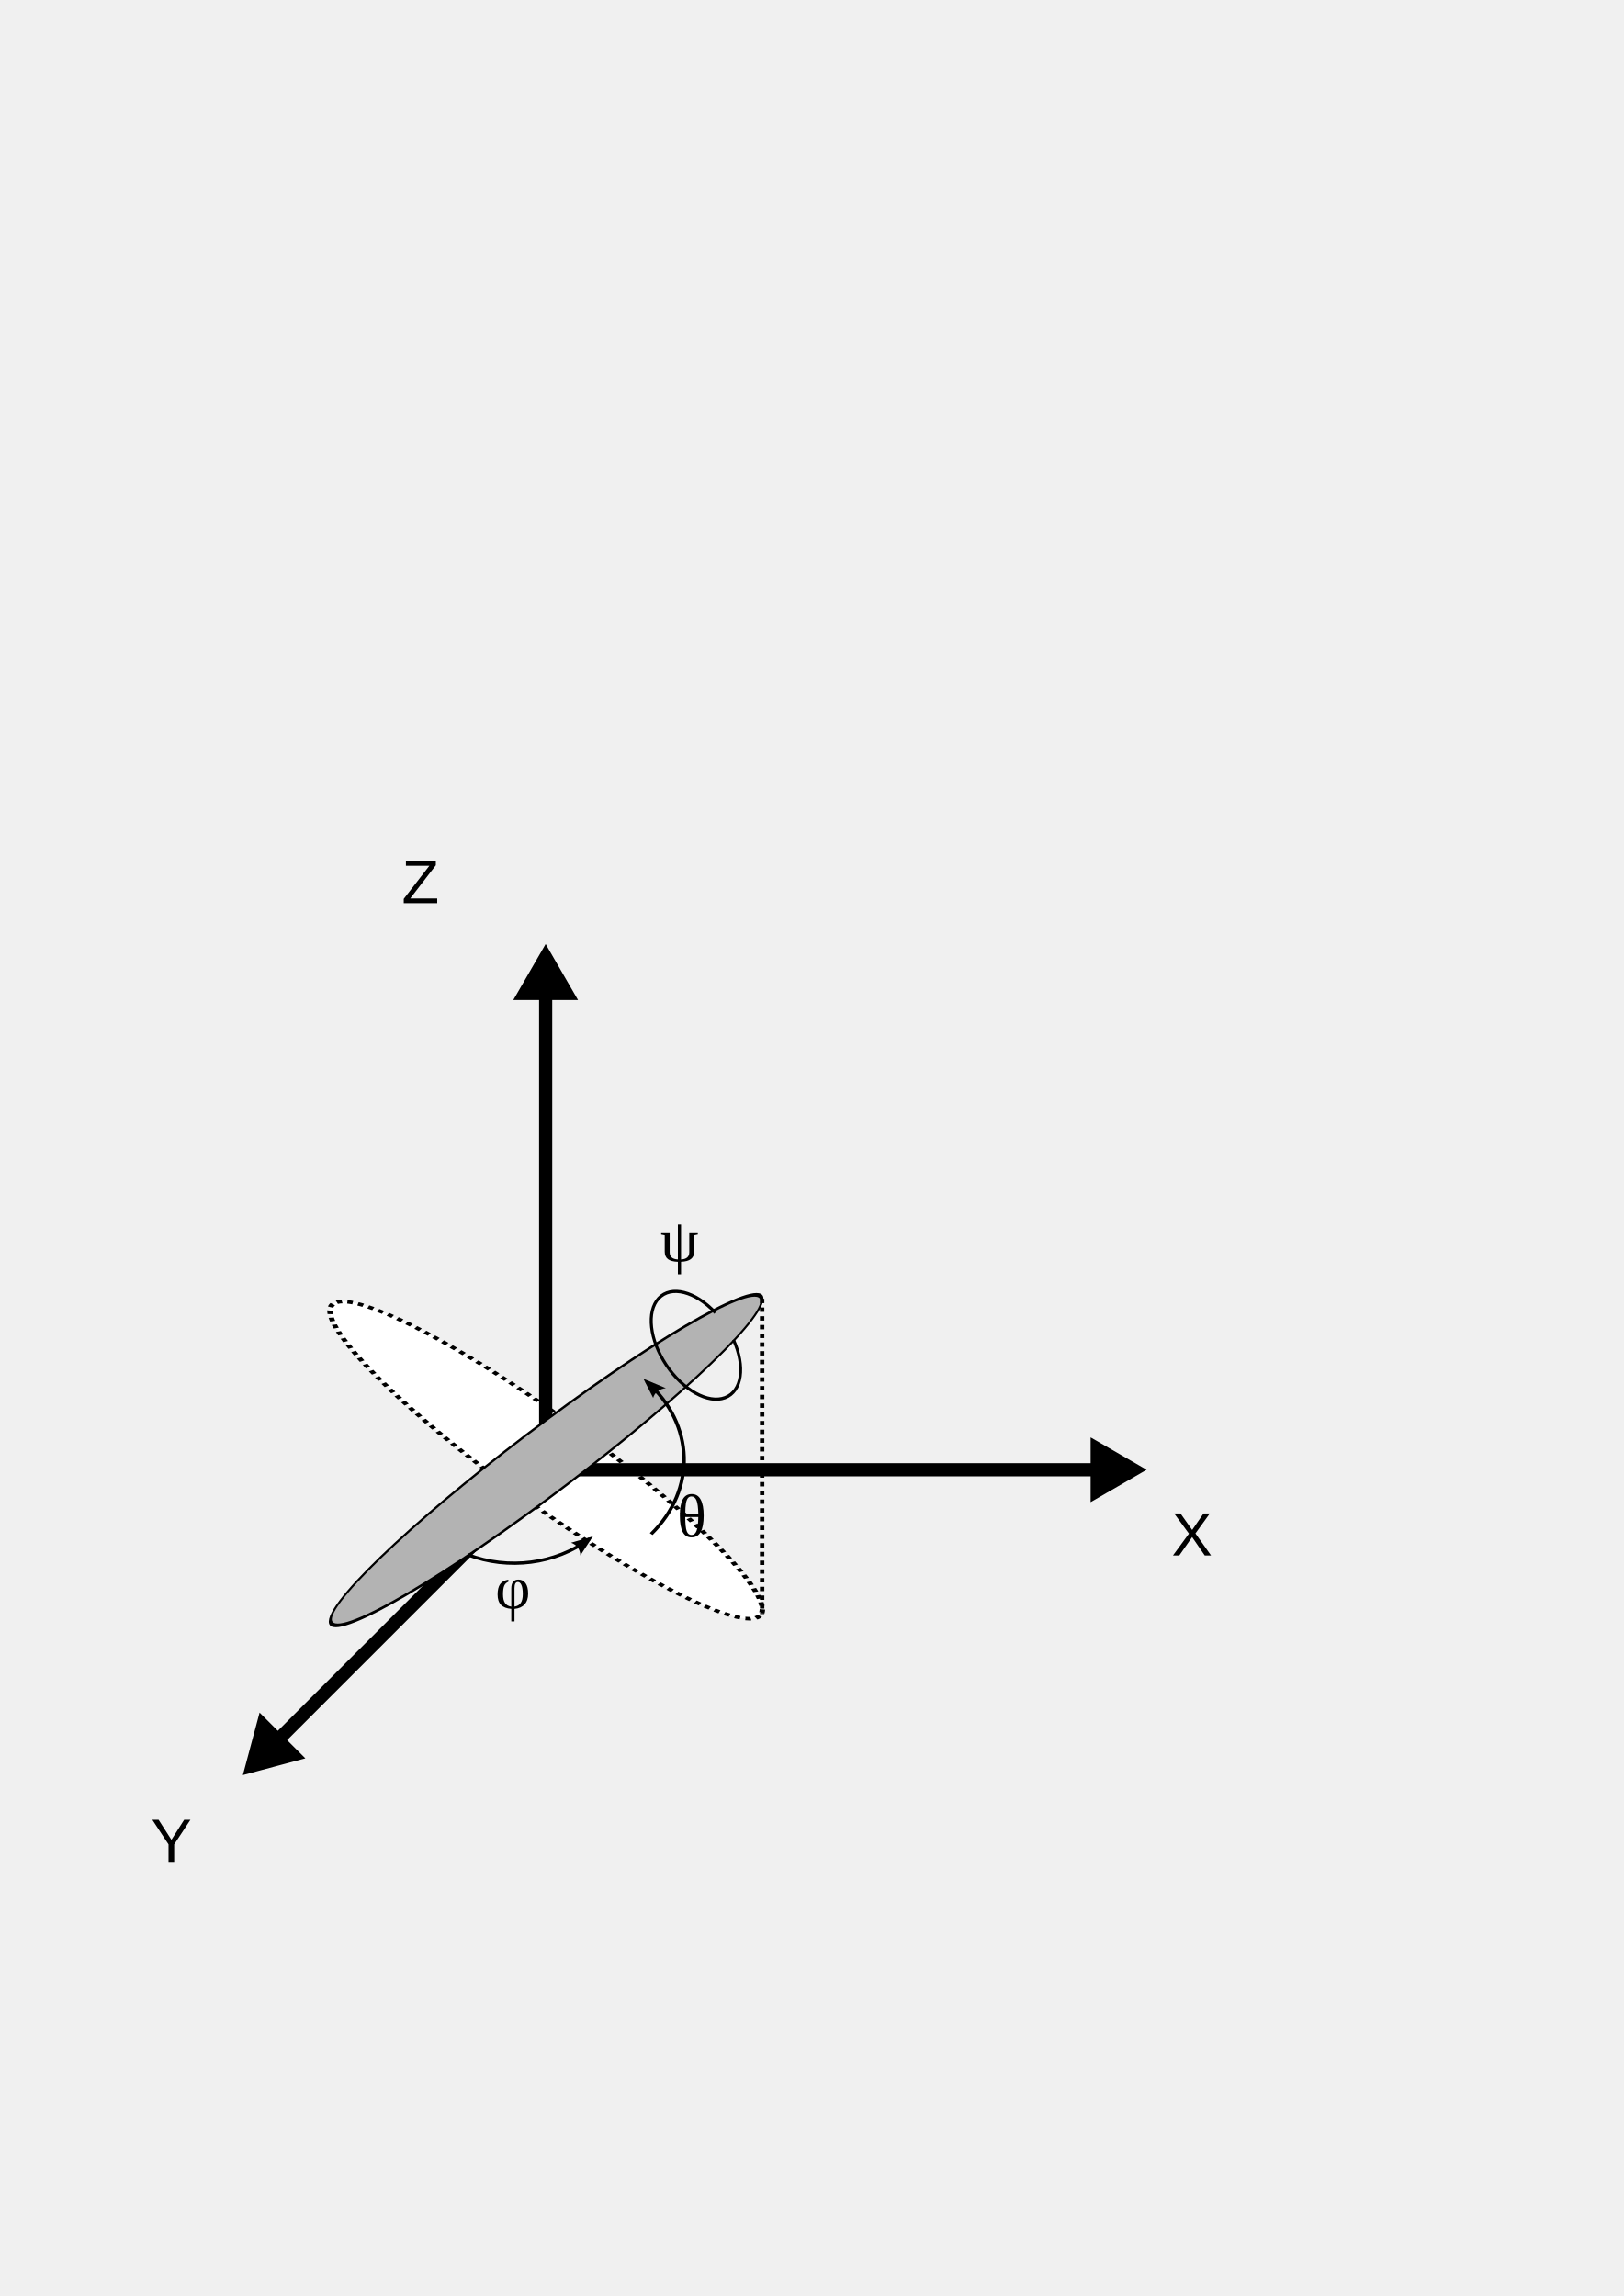
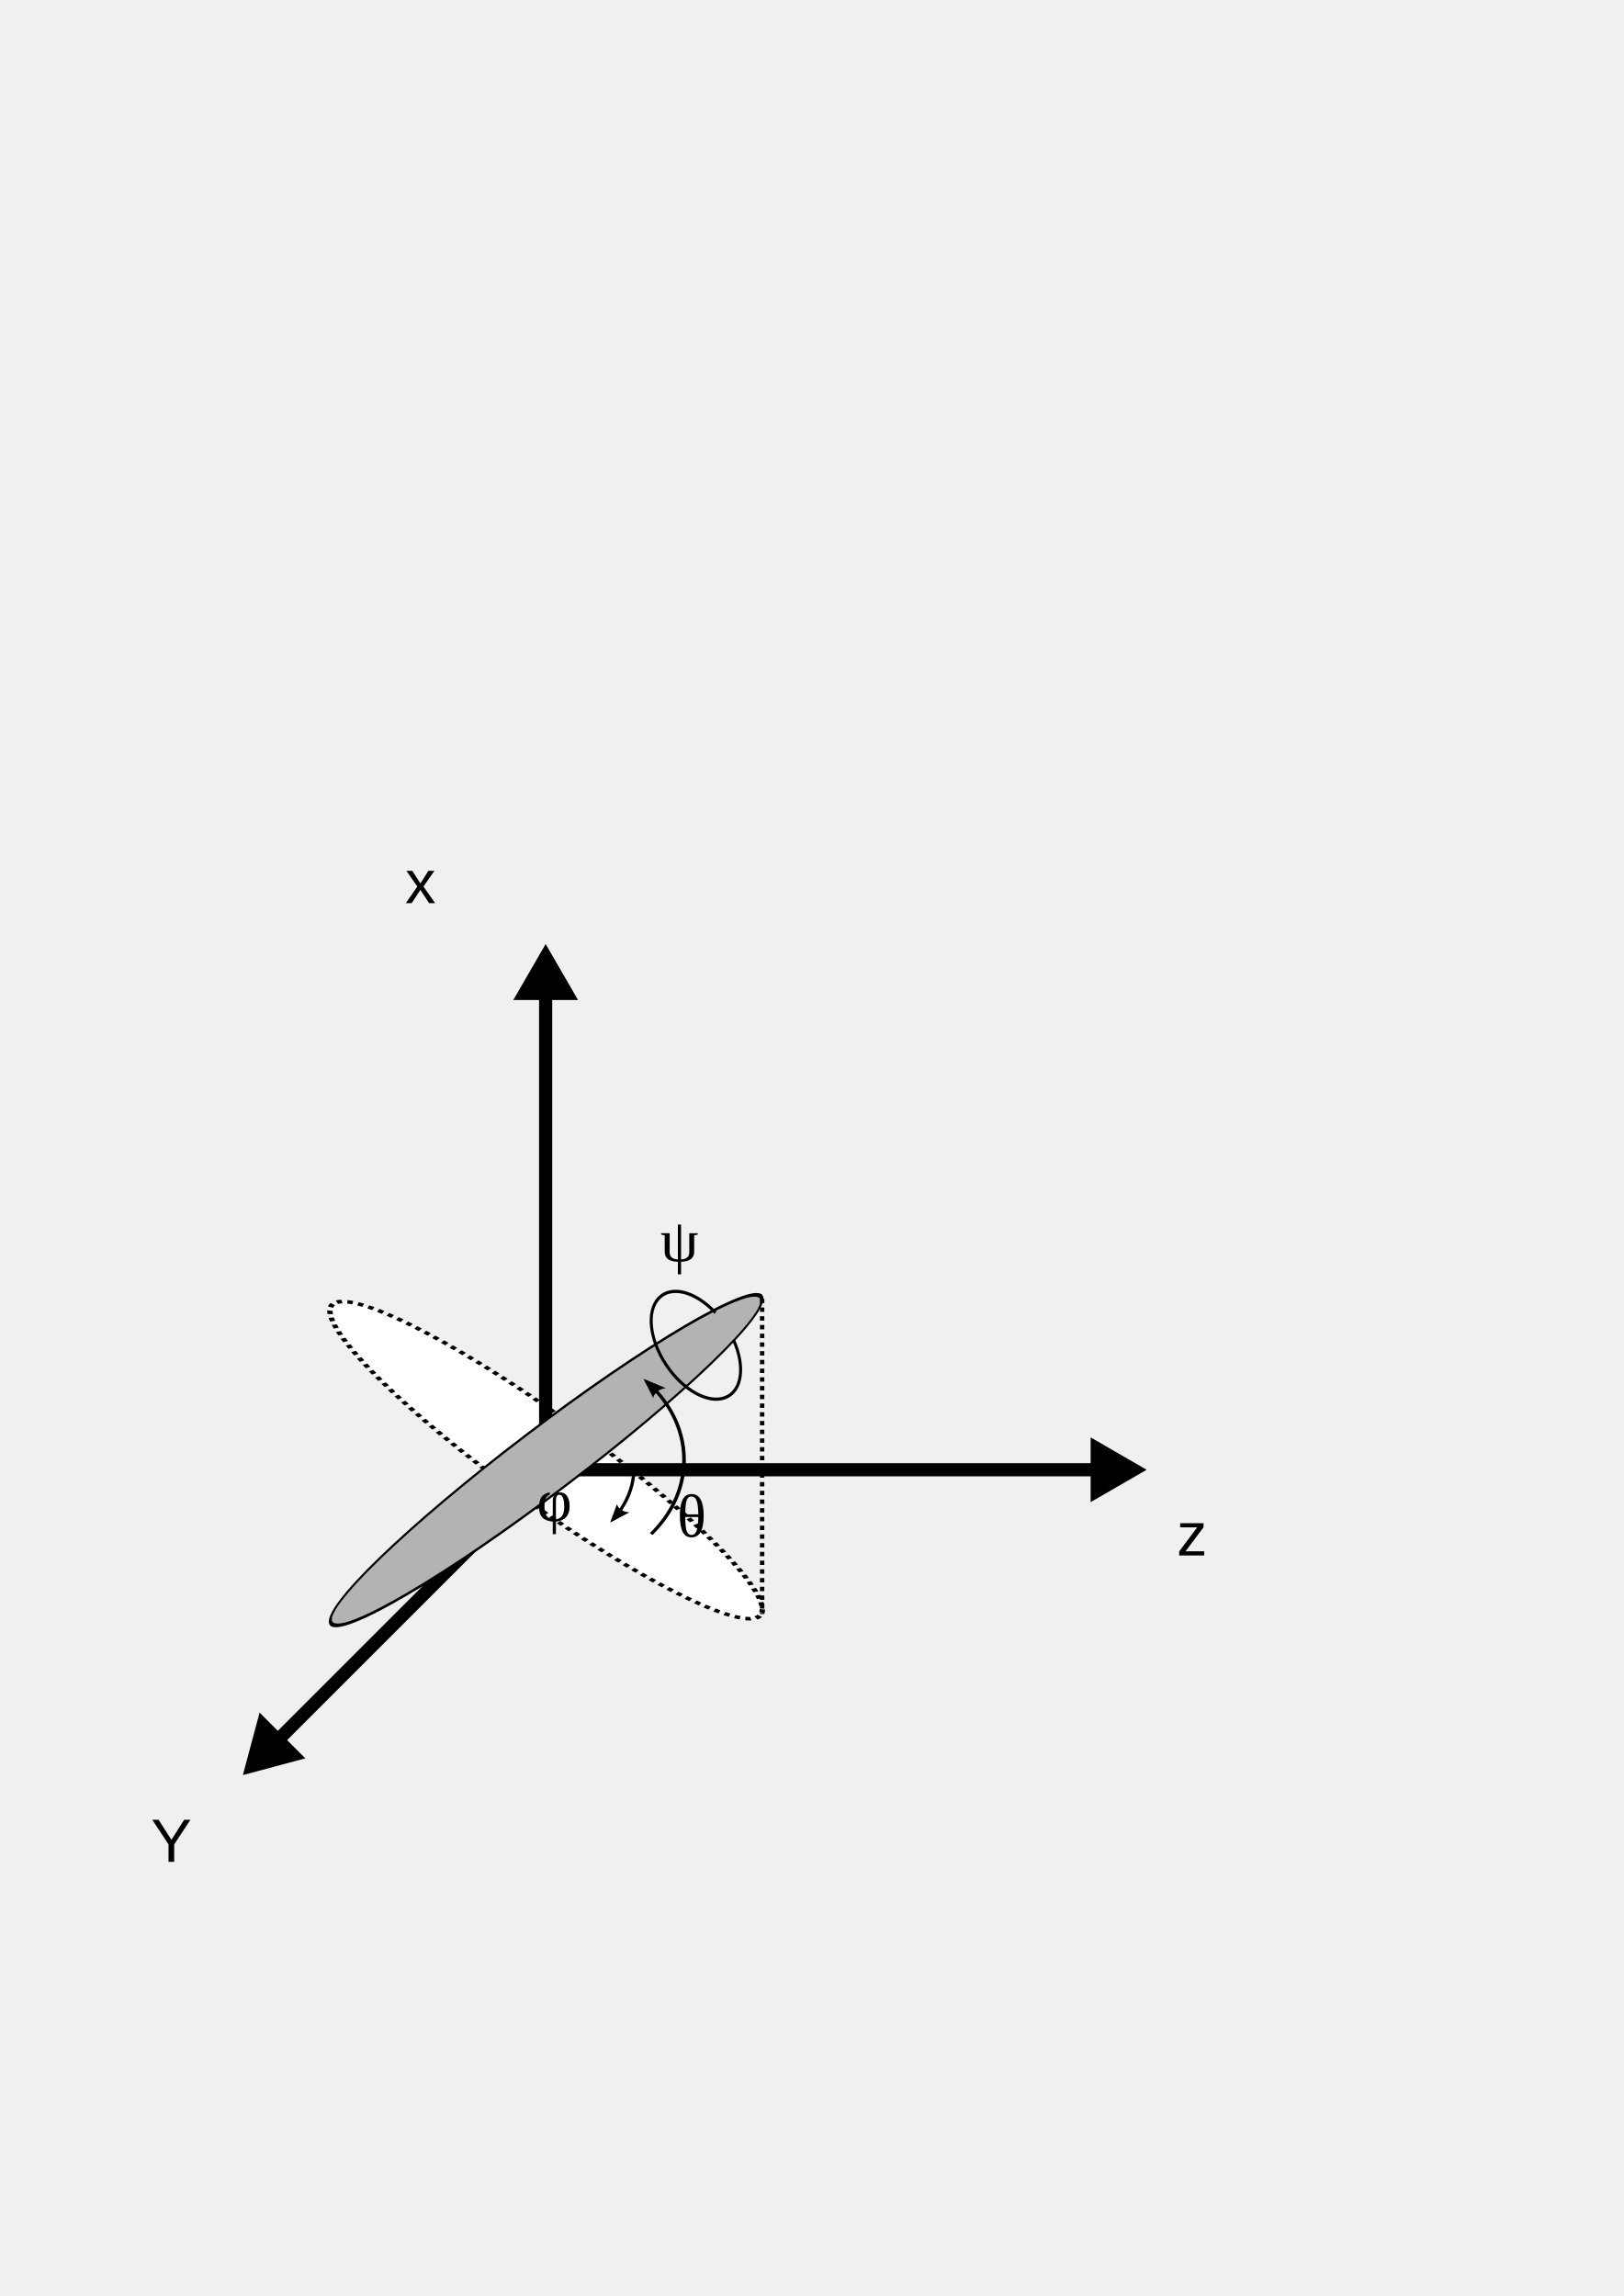
<svg xmlns="http://www.w3.org/2000/svg" width="744.094" height="1052.362" id="svg8241" version="1.1">
  <defs id="defs8243">
    <marker orient="auto" refY="0.0" refX="0.0" id="Arrow2Mend" style="overflow:visible;">
      <path id="path5526" style="fill-rule:evenodd;stroke-width:0.625;stroke-linejoin:round;" d="M 8.719,4.034 L -2.207,0.016 L 8.719,-4.002 C 6.973,-1.63 6.983,1.616 8.719,4.034 z " transform="scale(0.6) rotate(180) translate(0,0)" />
    </marker>
    <marker orient="auto" refY="0.0" refX="0.0" id="Arrow2Mstart" style="overflow:visible">
      <path id="path5523" style="fill-rule:evenodd;stroke-width:0.625;stroke-linejoin:round" d="M 8.719,4.034 L -2.207,0.016 L 8.719,-4.002 C 6.973,-1.63 6.983,1.616 8.719,4.034 z " transform="scale(0.6) translate(0,0)" />
    </marker>
    <marker orient="auto" refY="0.0" refX="0.0" id="TriangleOutM" style="overflow:visible">
      <path id="path5644" d="M 5.77,0.0 L -2.88,5.0 L -2.88,-5.0 L 5.77,0.0 z " style="fill-rule:evenodd;stroke:#000000;stroke-width:1.0pt" transform="scale(0.4)" />
    </marker>
    <marker orient="auto" refY="0.0" refX="0.0" id="TriangleInM" style="overflow:visible">
      <path id="path5635" d="M 5.77,0.0 L -2.88,5.0 L -2.88,-5.0 L 5.77,0.0 z " style="fill-rule:evenodd;stroke:#000000;stroke-width:1.0pt" transform="scale(-0.4)" />
    </marker>
  </defs>
  <g id="layer1">
    <path style="fill:#ffffff;fill-opacity:1;stroke:#000000;stroke-width:2.039;stroke-miterlimit:4;stroke-opacity:1;stroke-dasharray:2.039,2.039;stroke-dashoffset:0" id="path9697" d="m 174.756,703.354 a 22.223,113.642 0 1 1 -44.447,0 22.223,113.642 0 1 1 44.447,0 z" transform="matrix(0.863142,-0.4868337,0.8552652,0.6324902,-482.9342,298.6374)" />
    <path style="fill:#ffffff;fill-opacity:0;stroke:#000000;stroke-width:6.027;stroke-miterlimit:4;stroke-opacity:1;stroke-dasharray:none;stroke-dashoffset:0;marker-start:url(#TriangleInM);marker-end:url(#TriangleOutM)" d="m 250.058,449.806 0,223.852 258.291,0" id="path9139" />
    <path style="fill:#000000;fill-opacity:1;stroke:#000000;stroke-width:6.027;stroke-miterlimit:4;stroke-opacity:1;stroke-dasharray:none;stroke-dashoffset:0;marker-end:url(#TriangleOutM)" d="M 249.709,675.188 123.406,801.491" id="path9511" />
    <path style="fill:#b3b3b3;fill-opacity:1;stroke:#000000;stroke-width:1.584;stroke-miterlimit:4;stroke-opacity:1;stroke-dasharray:none;stroke-dashoffset:0" id="path9697-6" d="m 174.756,703.354 a 22.223,113.642 0 1 1 -44.447,0 22.223,113.642 0 1 1 44.447,0 z" transform="matrix(0.02823122,-0.8470463,0.8702511,-0.6455642,-366.123,1252.507)" />
    <path style="fill:#aaeeff;fill-opacity:0;stroke:#000000;stroke-width:1.442;stroke-miterlimit:4;stroke-opacity:1;stroke-dasharray:none;stroke-dashoffset:0;marker-start:url(#Arrow2Mstart)" id="path9723" d="m 237.261,730.005 a 55.714,55.714 0 0 1 -50.804,-53.735" transform="matrix(-0.8505727,-0.6319113,0.7660793,-0.702614,-61.06718,1296.111)" />
-     <text xml:space="preserve" style="font-size:28px;font-style:normal;font-variant:normal;font-weight:normal;font-stretch:normal;text-align:center;line-height:125%;letter-spacing:0px;word-spacing:0px;text-anchor:middle;fill:#000000;fill-opacity:1;stroke:none;font-family:Times New Roman;-inkscape-font-specification:Times New Roman" x="252.538" y="737.195" id="text9745">
-       <tspan id="tspan9747" x="252.538" y="737.195">φ</tspan>
+     <text xml:space="preserve" style="font-size:28px;font-style:normal;font-variant:normal;font-weight:normal;font-stretch:normal;text-align:center;line-height:125%;letter-spacing:0px;word-spacing:0px;text-anchor:middle;fill:#000000;fill-opacity:1;stroke:none;font-family:Times New Roman;-inkscape-font-specification:Times New Roman" x="271.538" y="697.195" id="text9745">
+       <tspan id="tspan9747" x="271.538" y="697.195">φ</tspan>
    </text>
    <text xml:space="preserve" style="font-size:28px;font-style:normal;font-variant:normal;font-weight:normal;font-stretch:normal;text-align:center;line-height:125%;letter-spacing:0px;word-spacing:0px;text-anchor:middle;fill:#000000;fill-opacity:1;stroke:none;font-family:Times New Roman;-inkscape-font-specification:Times New Roman" x="334.459" y="704.37" id="text9749">
      <tspan id="tspan9751" x="334.459" y="704.37">θ</tspan>
    </text>
    <path style="fill:#ff0000;fill-opacity:0;stroke:#000000;stroke-width:1.5;stroke-miterlimit:4;stroke-opacity:1;stroke-dasharray:none;stroke-dashoffset:0;marker-mid:url(#Arrow2Mend)" id="path9755" d="m 340.657,591.157 a 28.571,17.5 0 1 1 -15.409,-0.524" transform="matrix(0.5626766,0.785855,-0.7258533,0.5897429,573.5409,-2.247512)" />
-     <path style="fill:#ff0000;fill-opacity:0;stroke:#000000;stroke-width:1.5;stroke-miterlimit:4;stroke-opacity:1;stroke-dasharray:none;stroke-dashoffset:0;marker-start:url(#Arrow2Mstart)" id="path9951" d="m 270.137,705.377 a 54.801,49.75 0 0 1 -55.737,7.229" />
+     <path style="fill:#ff0000;fill-opacity:0;stroke:#000000;stroke-width:1.5;stroke-miterlimit:4;stroke-opacity:1;stroke-dasharray:none;stroke-dashoffset:0;marker-start:none;marker-end:url(#Arrow2Mend)" id="path9951" d="m 290.368,668.869 a 54.801,49.75 0 0 1 -9.651,26.129" transform="matrix(1.00222,0,0,0.8377118,-0.5386605,114.3402)" />
    <text xml:space="preserve" style="font-size:28px;font-style:normal;font-variant:normal;font-weight:normal;font-stretch:normal;text-align:center;line-height:125%;letter-spacing:0px;word-spacing:0px;text-anchor:middle;fill:#000000;fill-opacity:1;stroke:none;font-family:Arial;-inkscape-font-specification:Arial" x="212.132" y="413.946" id="text9953">
-       <tspan id="tspan9955" x="212.132" y="413.946">Z</tspan>
+       <tspan id="tspan9955" x="212.132" y="413.946">x</tspan>
    </text>
    <text xml:space="preserve" style="font-size:28px;font-style:normal;font-variant:normal;font-weight:normal;font-stretch:normal;text-align:center;line-height:125%;letter-spacing:0px;word-spacing:0px;text-anchor:middle;fill:#000000;fill-opacity:1;stroke:none;font-family:Arial;-inkscape-font-specification:Arial" x="97.985" y="853.362" id="text9957">
      <tspan id="tspan9959" x="97.985" y="853.362">Y</tspan>
    </text>
    <text xml:space="preserve" style="font-size:28px;font-style:normal;font-variant:normal;font-weight:normal;font-stretch:normal;text-align:center;line-height:125%;letter-spacing:0px;word-spacing:0px;text-anchor:middle;fill:#000000;fill-opacity:1;stroke:none;font-family:Arial;-inkscape-font-specification:Arial" x="565.685" y="712.951" id="text9961">
-       <tspan id="tspan9963" x="565.685" y="712.951">X</tspan>
+       <tspan id="tspan9963" x="565.685" y="712.951">z</tspan>
    </text>
    <text xml:space="preserve" style="font-size:28px;font-style:normal;font-variant:normal;font-weight:normal;font-stretch:normal;text-align:center;line-height:125%;letter-spacing:0px;word-spacing:0px;text-anchor:middle;fill:#000000;fill-opacity:1;stroke:none;font-family:Times New Roman;-inkscape-font-specification:Times New Roman" x="328.873" y="578.091" id="text9969">
      <tspan id="tspan9971" x="328.873" y="578.091">ψ</tspan>
    </text>
    <path style="fill:#000000;fill-opacity:0;stroke:#000000;stroke-width:2;stroke-miterlimit:4;stroke-opacity:1;stroke-dasharray:2,2;stroke-dashoffset:0" d="m 349.264,595.286 0,144.52" id="path11101" />
  </g>
</svg>
